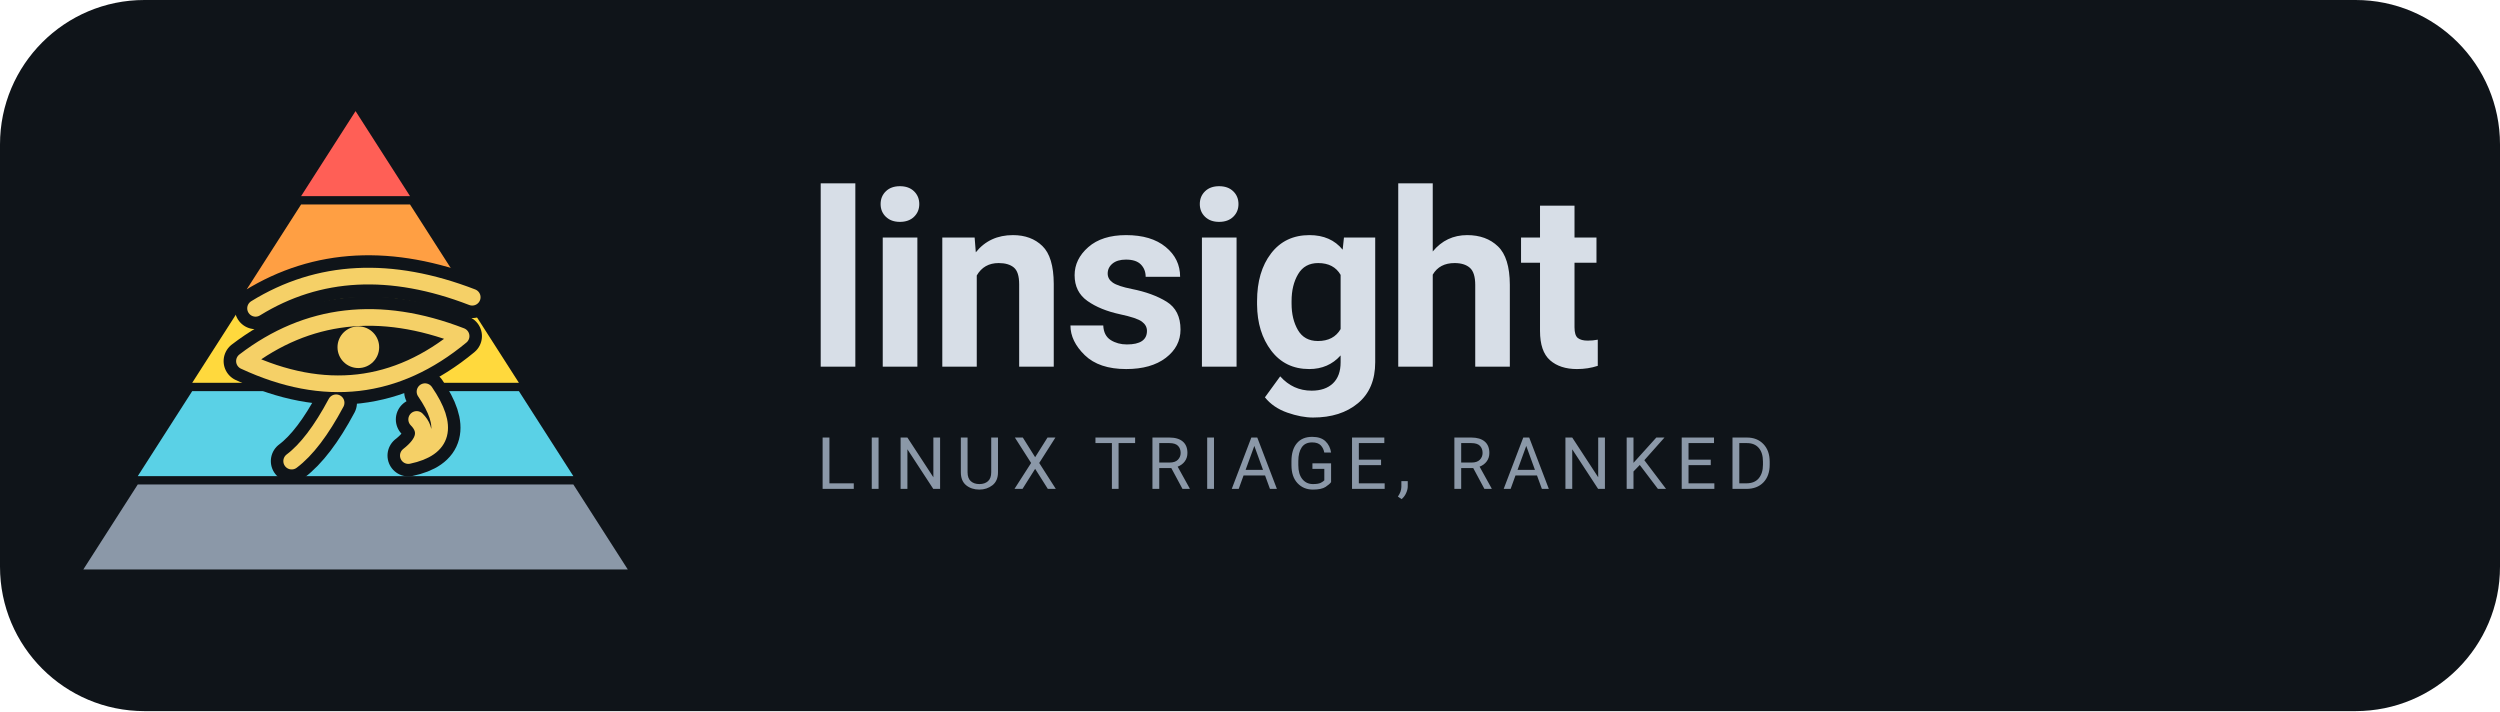
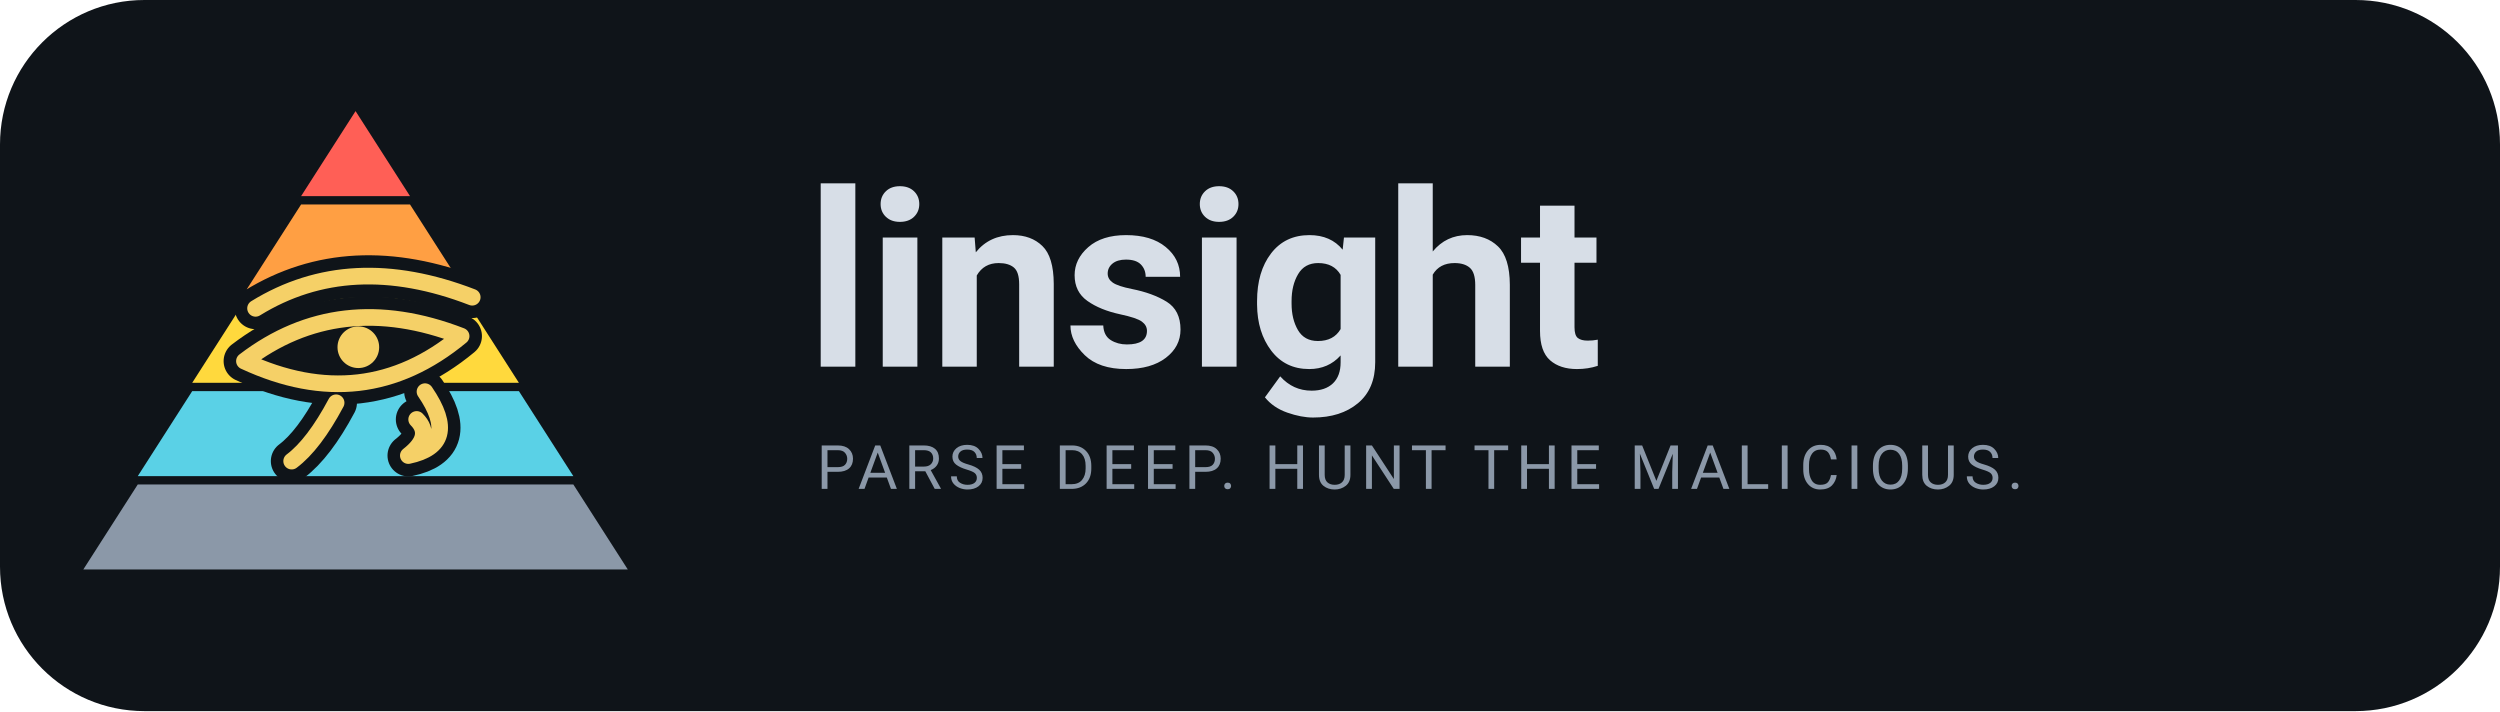
- <svg xmlns="http://www.w3.org/2000/svg" viewBox="0 0 900 256" width="900" height="256" role="img" aria-label="Linsight - Linux triage, ranked">
+ <svg xmlns="http://www.w3.org/2000/svg" viewBox="0 0 900 256" width="900" height="256" role="img" aria-label="Linsight - Parse deep, hunt the malicious">
  <rect width="900" height="256" rx="52" fill="#0f1419" />
  <g>
    <polygon points="128,40 147.6,70.6 108.4,70.6" fill="#ff5f56" />
    <polygon points="108.4,73.6 147.6,73.6 167.2,104.2 88.8,104.2" fill="#ff9f43" />
    <polygon points="88.8,107.2 167.2,107.2 186.8,137.8 69.2,137.8" fill="#ffd93d" />
    <polygon points="69.2,140.8 186.8,140.8 206.4,171.4 49.6,171.4" fill="#5ad1e6" />
    <polygon points="49.6,174.4 206.4,174.4 226,205 30,205" fill="#8b98a8" />
  </g>
  <g transform="translate(128,132)" fill="none" stroke="#0f1419" stroke-width="15" stroke-linecap="round" stroke-linejoin="round">
    <path d="M-40,-2 Q-6,-28 38,-11 Q3,18 -40,-2 Z" />
    <path d="M-36,-21 Q-2,-42 42,-25" />
    <path d="M-7,13 Q-15,28 -23,34" />
    <path d="M25,9 Q38,28 19,32 Q28,25 22,19" />
  </g>
  <g transform="translate(128,132)" fill="none" stroke="#f5d067" stroke-width="6" stroke-linecap="round" stroke-linejoin="round">
    <path d="M-40,-2 Q-6,-28 38,-11 Q3,18 -40,-2 Z" fill="#0f1419" />
    <path d="M-36,-21 Q-2,-42 42,-25" />
    <path d="M-7,13 Q-15,28 -23,34" />
    <path d="M25,9 Q38,28 19,32 Q28,25 22,19" />
    <circle cx="1" cy="-7" r="7.5" fill="#f5d067" stroke="none" />
  </g>
  <text x="290" y="132" fill="#d7dee7" font-family="'Segoe UI',-apple-system,Roboto,Helvetica,Arial,sans-serif" font-size="88" font-weight="600" letter-spacing="-1">linsight</text>
-   <text x="294" y="176" fill="#8b98a8" font-family="'Segoe UI',-apple-system,Roboto,Helvetica,Arial,sans-serif" font-size="26" letter-spacing="3.5">LINUX TRIAGE, RANKED</text>
+   <text x="294" y="176" fill="#8b98a8" font-family="'Segoe UI',-apple-system,Roboto,Helvetica,Arial,sans-serif" font-size="22" letter-spacing="2.4">PARSE DEEP. HUNT THE MALICIOUS.</text>
</svg>
